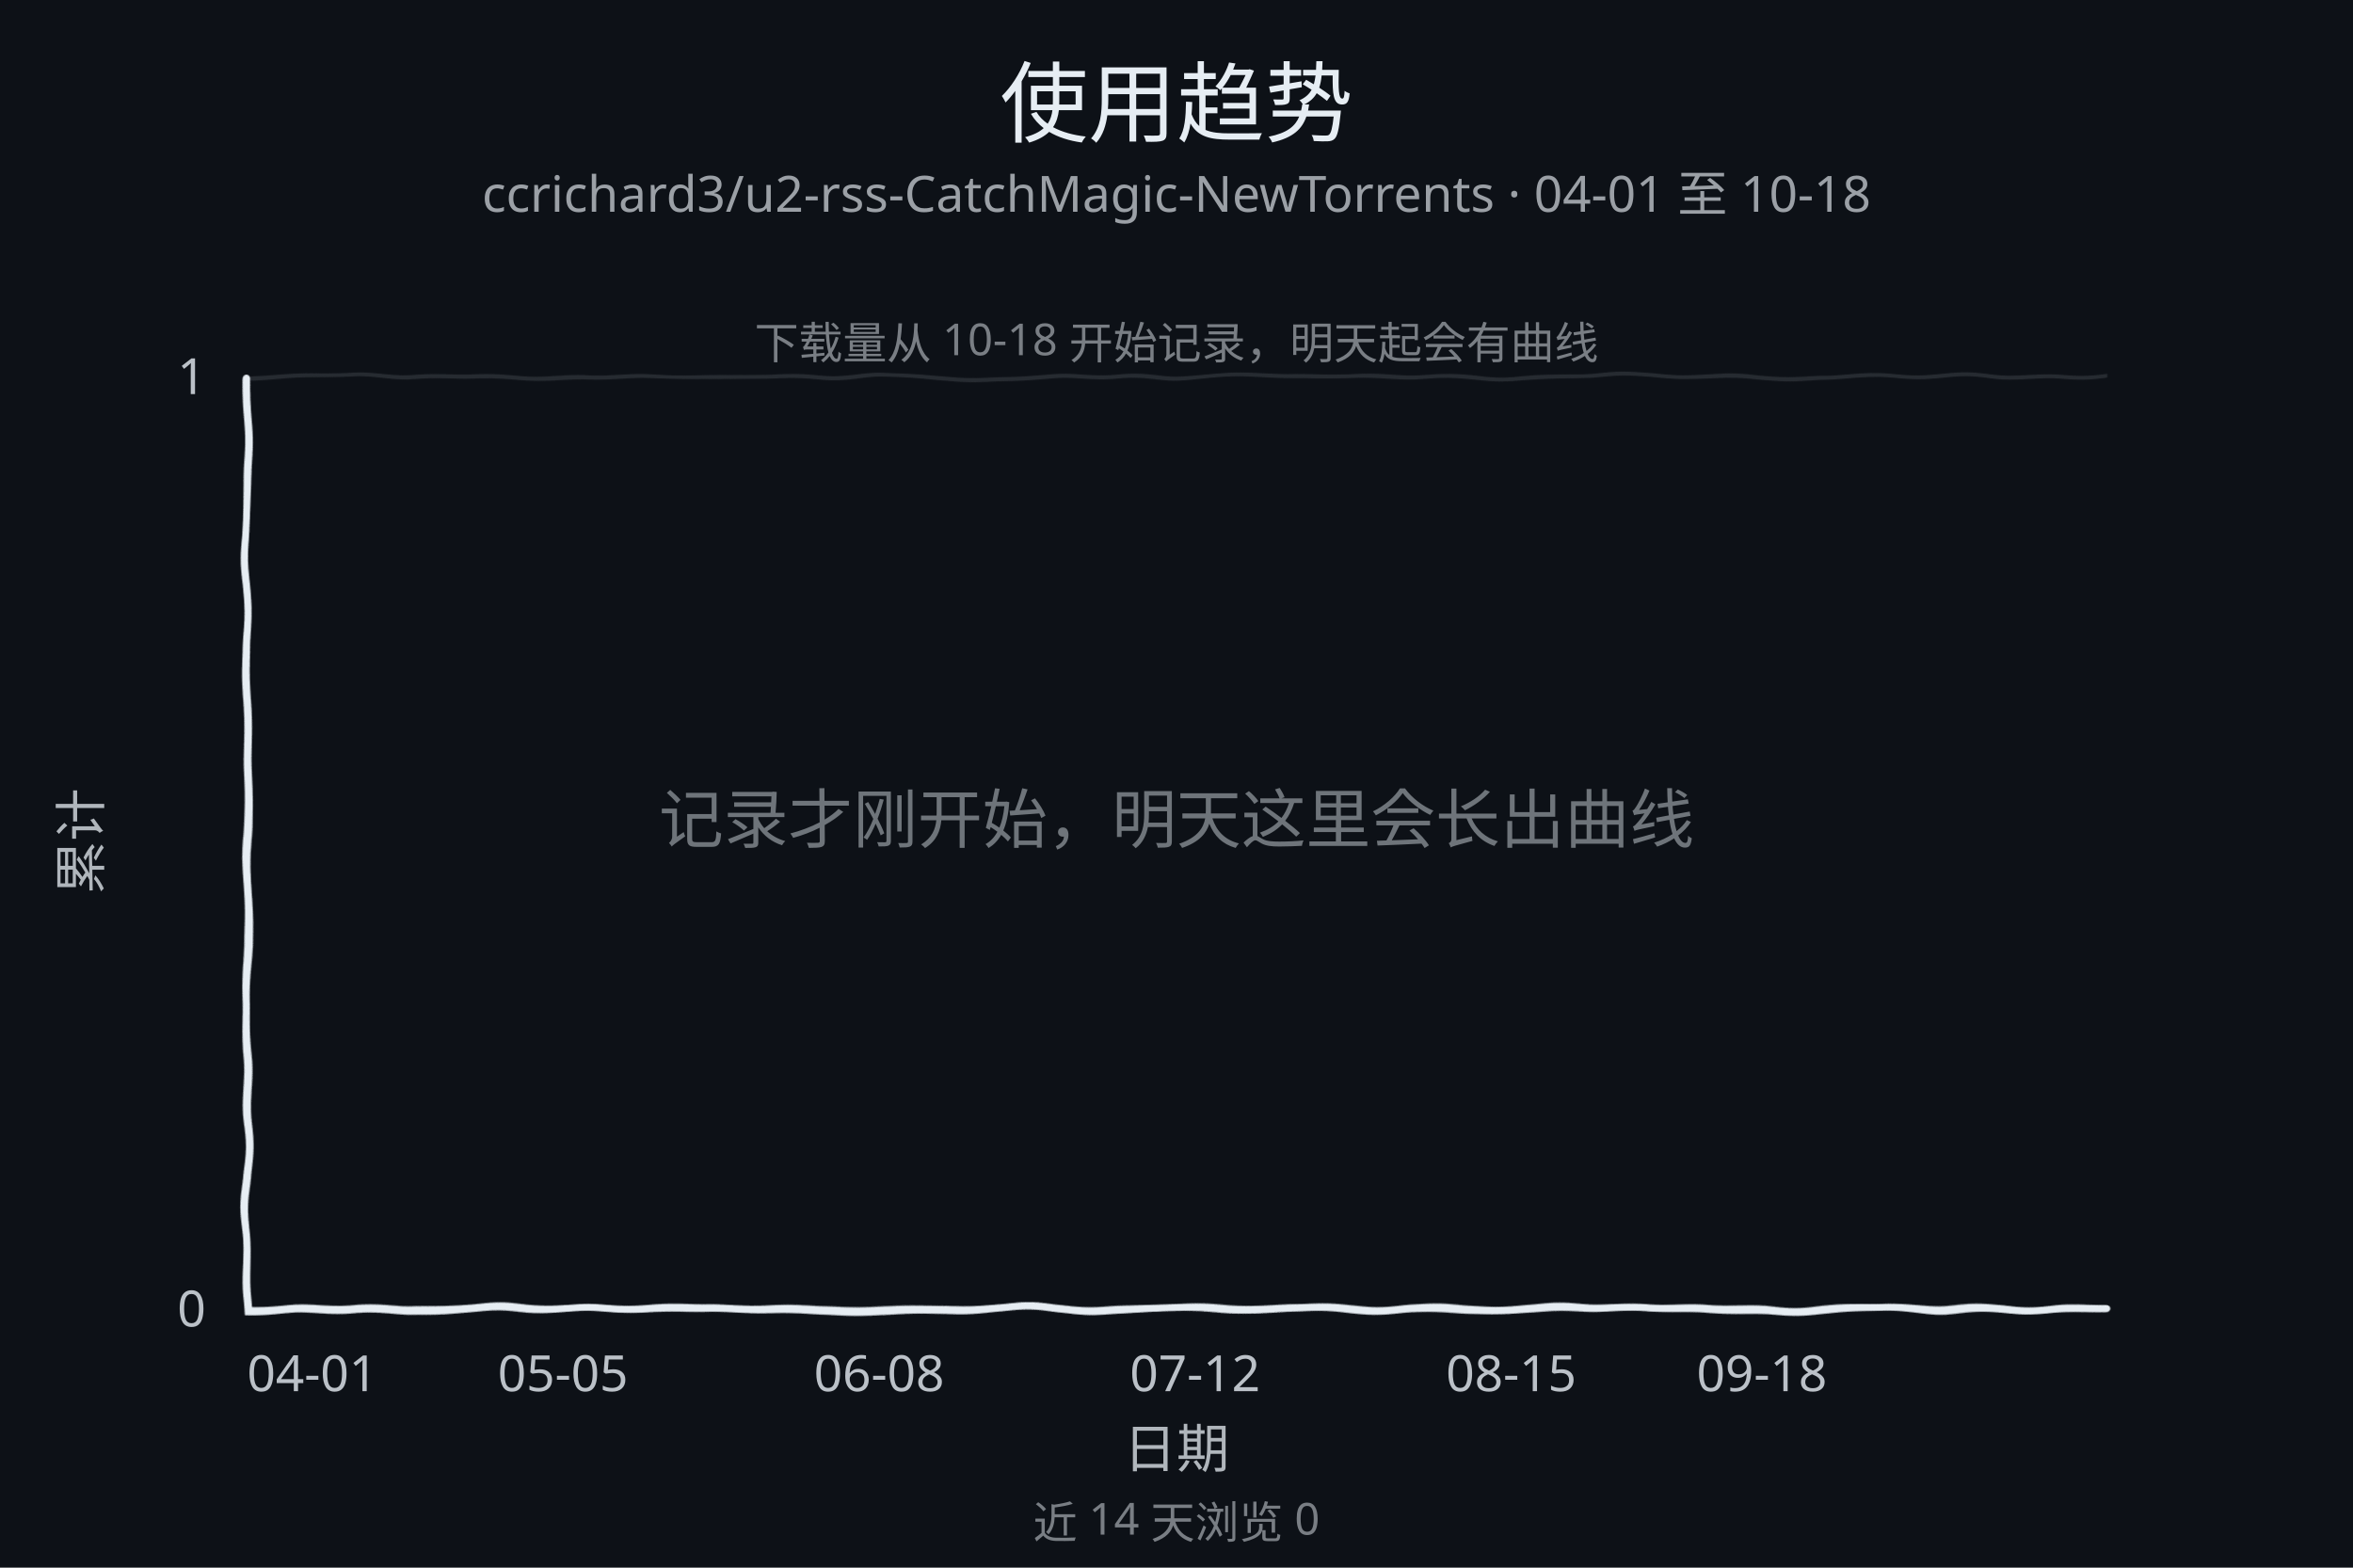
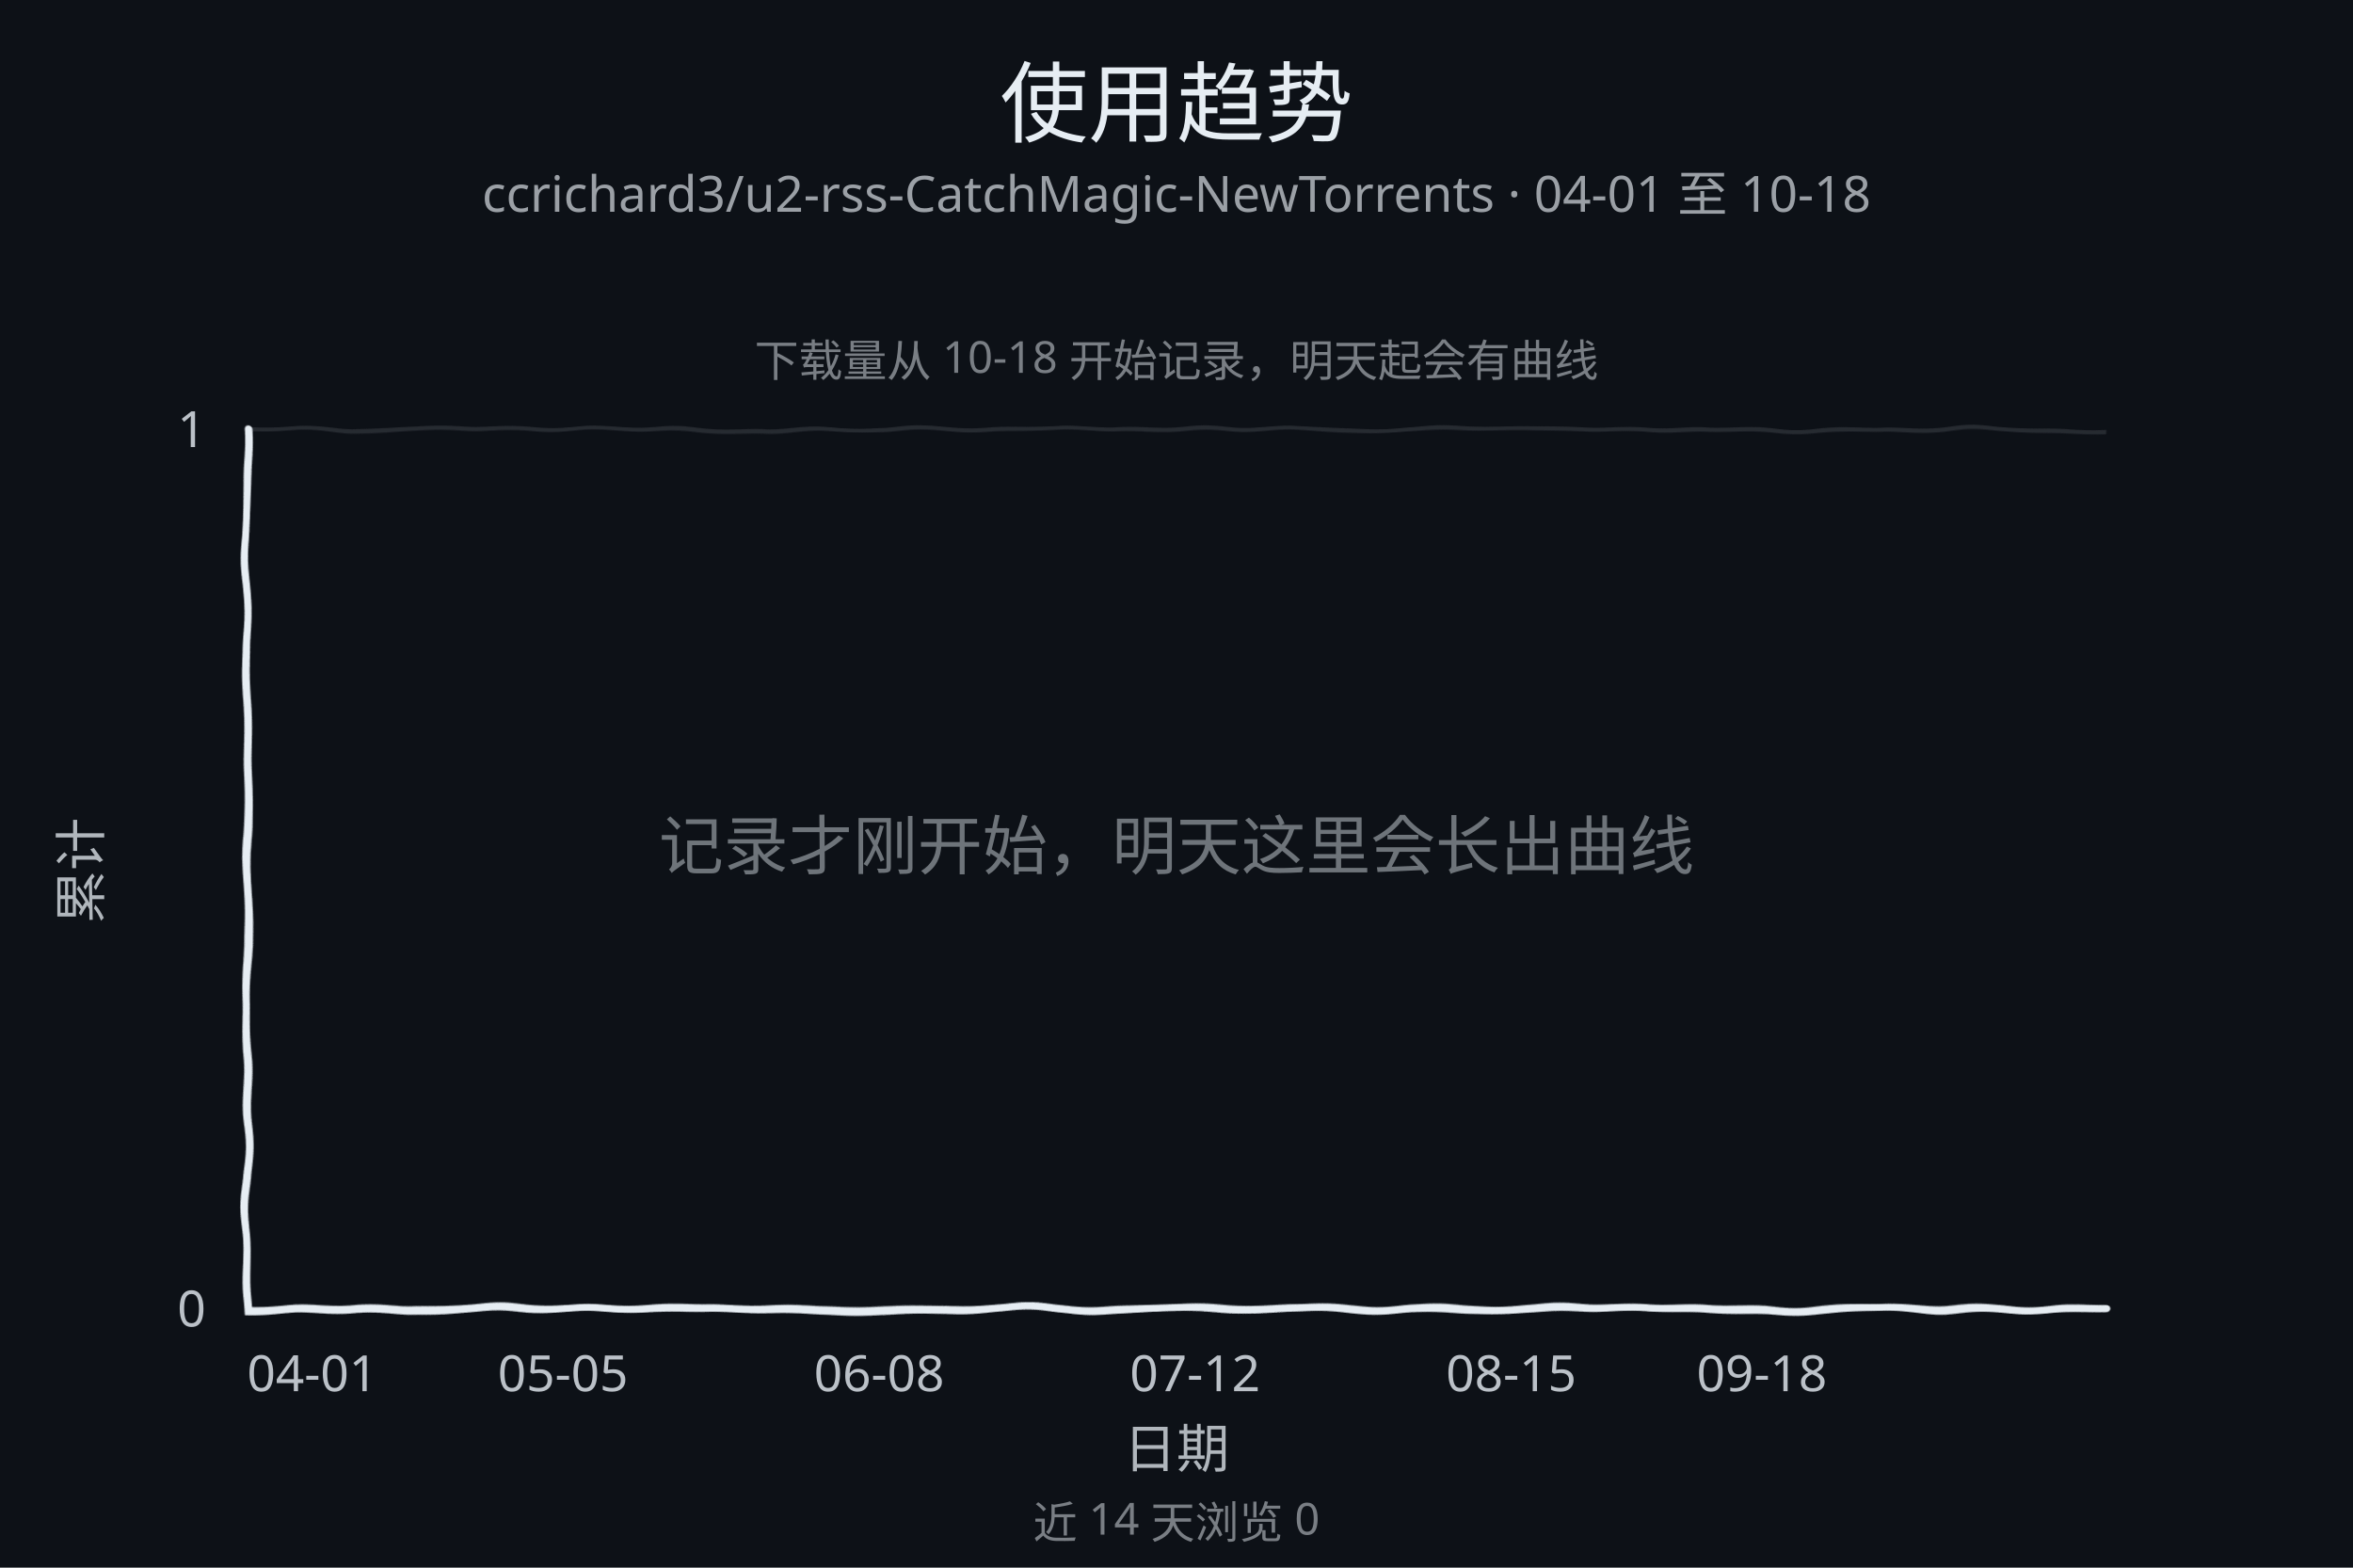
<svg xmlns="http://www.w3.org/2000/svg" width="800" height="533" viewBox="0 0 800 533" role="img" aria-label="使用趋势 04-01 至 10-18">
  <defs>
    <filter id="wobble" width="100%" height="100%" x="-5" y="-5" filterUnits="userSpaceOnUse">
      <feTurbulence baseFrequency=".05" result="noise" type="fractalNoise" />
      <feDisplacementMap in="SourceGraphic" in2="noise" scale="4" xChannelSelector="R" yChannelSelector="G" />
    </filter>
  </defs>
  <rect width="800" height="533" fill="#0d1117" />
  <g font-family="xkcd, 'Comic Sans MS', 'Chalkboard SE', 'Bradley Hand', 'Segoe Print', 'Noto Sans', sans-serif">
    <text x="400" y="46" text-anchor="middle" font-size="30" fill="#e6edf3">使用趋势</text>
    <text x="400" y="72" text-anchor="middle" font-size="17" fill="#e6edf3" fill-opacity="0.65">ccrichard3/u2-rss-CatchMagic-NewTorrents · 04-01 至 10-18</text>
    <g font-size="18" fill="#e6edf3" />
-     <text x="400" y="122" text-anchor="middle" font-size="15" fill="#e6edf3" fill-opacity="0.5">下载量从 10-18 开始记录，明天起会有曲线</text>
+     <text x="400" y="128" text-anchor="middle" font-size="15" fill="#e6edf3" fill-opacity="0.5">下载量从 10-18 开始记录，明天起会有曲线</text>
    <line x1="84" y1="445.0" x2="716" y2="445.0" stroke="#e6edf3" stroke-opacity="0.28" stroke-width="1.4" filter="url(#wobble)" />
    <text x="70" y="451.0" text-anchor="end" font-size="17" fill="#e6edf3" fill-opacity="0.8">0</text>
-     <line x1="84" y1="128.0" x2="716" y2="128.0" stroke="#e6edf3" stroke-opacity="0.12" stroke-width="1.4" filter="url(#wobble)" />
-     <text x="70" y="134.0" text-anchor="end" font-size="17" fill="#e6edf3" fill-opacity="0.8">1</text>
-     <path d="M 84 128 L 84 445 L 716 445" fill="none" stroke="#e6edf3" stroke-width="2.6" stroke-linecap="round" filter="url(#wobble)" />
+     <line x1="84" y1="146.0" x2="716" y2="146.0" stroke="#e6edf3" stroke-opacity="0.12" stroke-width="1.4" filter="url(#wobble)" />
+     <text x="70" y="152.0" text-anchor="end" font-size="17" fill="#e6edf3" fill-opacity="0.8">1</text>
+     <path d="M 84 146 L 84 445 L 716 445" fill="none" stroke="#e6edf3" stroke-width="2.6" stroke-linecap="round" filter="url(#wobble)" />
    <text x="84.0" y="473" text-anchor="start" font-size="17" fill="#e6edf3" fill-opacity="0.8">04-01</text>
    <text x="191.4" y="473" text-anchor="middle" font-size="17" fill="#e6edf3" fill-opacity="0.8">05-05</text>
    <text x="298.9" y="473" text-anchor="middle" font-size="17" fill="#e6edf3" fill-opacity="0.8">06-08</text>
    <text x="406.3" y="473" text-anchor="middle" font-size="17" fill="#e6edf3" fill-opacity="0.8">07-12</text>
    <text x="513.8" y="473" text-anchor="middle" font-size="17" fill="#e6edf3" fill-opacity="0.8">08-15</text>
    <text x="621.2" y="473" text-anchor="end" font-size="17" fill="#e6edf3" fill-opacity="0.8">09-18</text>
    <text x="400" y="499" text-anchor="middle" font-size="18" fill="#e6edf3" fill-opacity="0.75">日期</text>
-     <text x="34" y="286" text-anchor="middle" font-size="18" fill="#e6edf3" fill-opacity="0.75" transform="rotate(-90 34 286)">累计</text>
-     <text x="400.0" y="286.5" text-anchor="middle" font-size="22" fill="#e6edf3" fill-opacity="0.45">记录才刚开始，明天这里会长出曲线</text>
+     <text x="34" y="296" text-anchor="middle" font-size="18" fill="#e6edf3" fill-opacity="0.75" transform="rotate(-90 34 296)">累计</text>
+     <text x="400.0" y="295.5" text-anchor="middle" font-size="22" fill="#e6edf3" fill-opacity="0.45">记录才刚开始，明天这里会长出曲线</text>
    <text x="400" y="523" text-anchor="middle" font-size="15" fill="#e6edf3" fill-opacity="0.5">近 14 天浏览 0</text>
  </g>
</svg>
